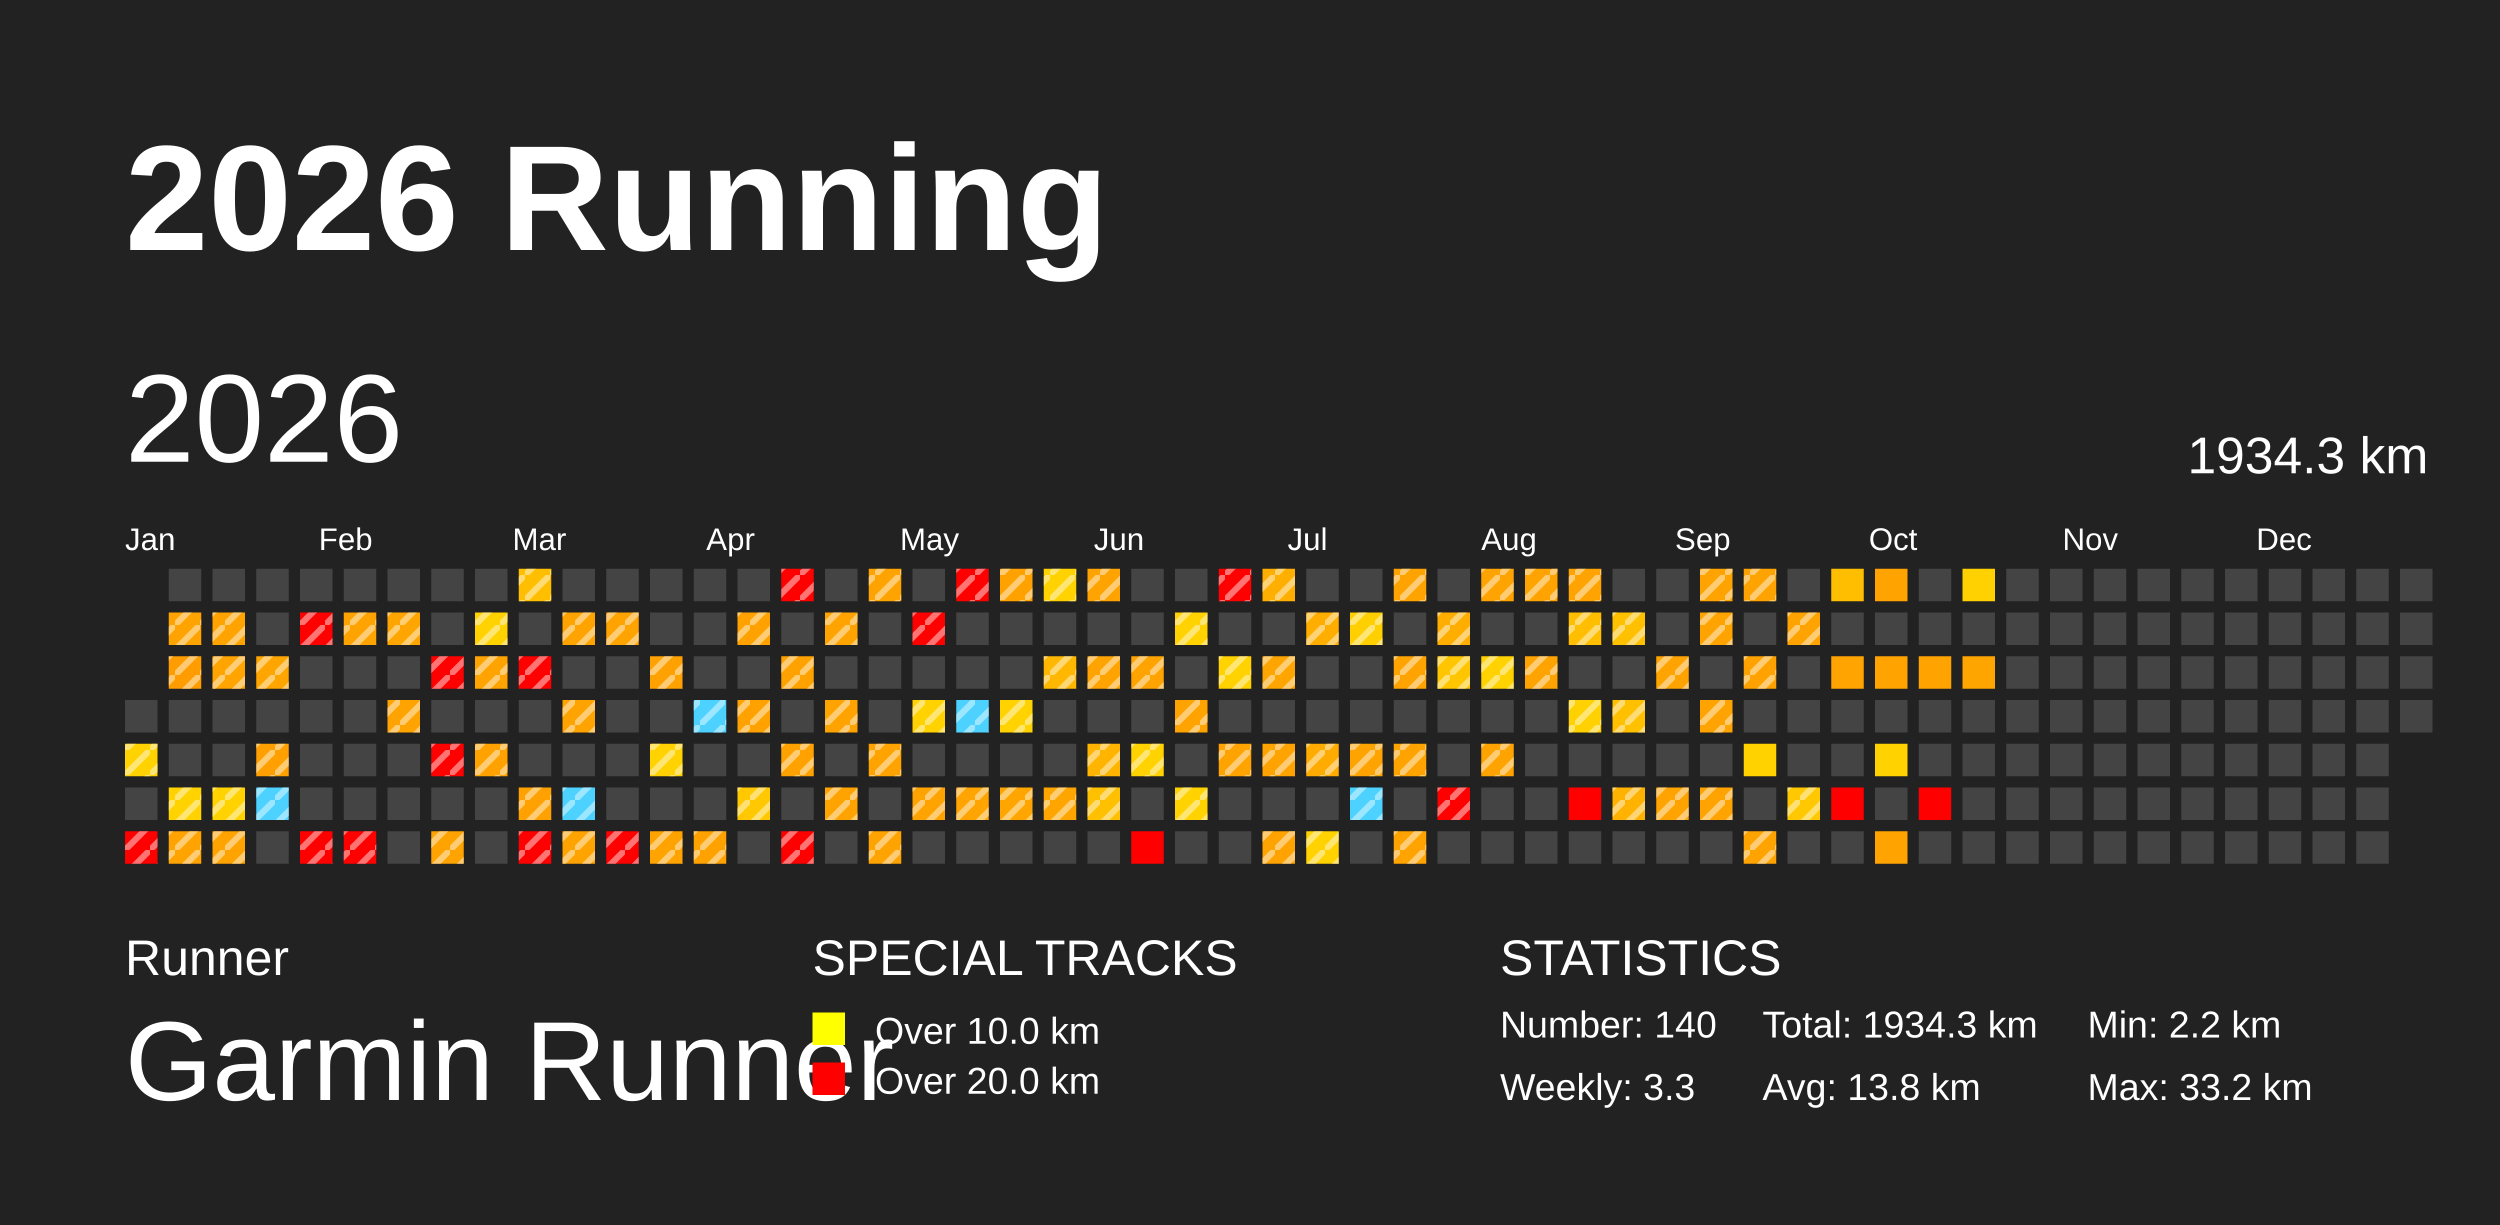
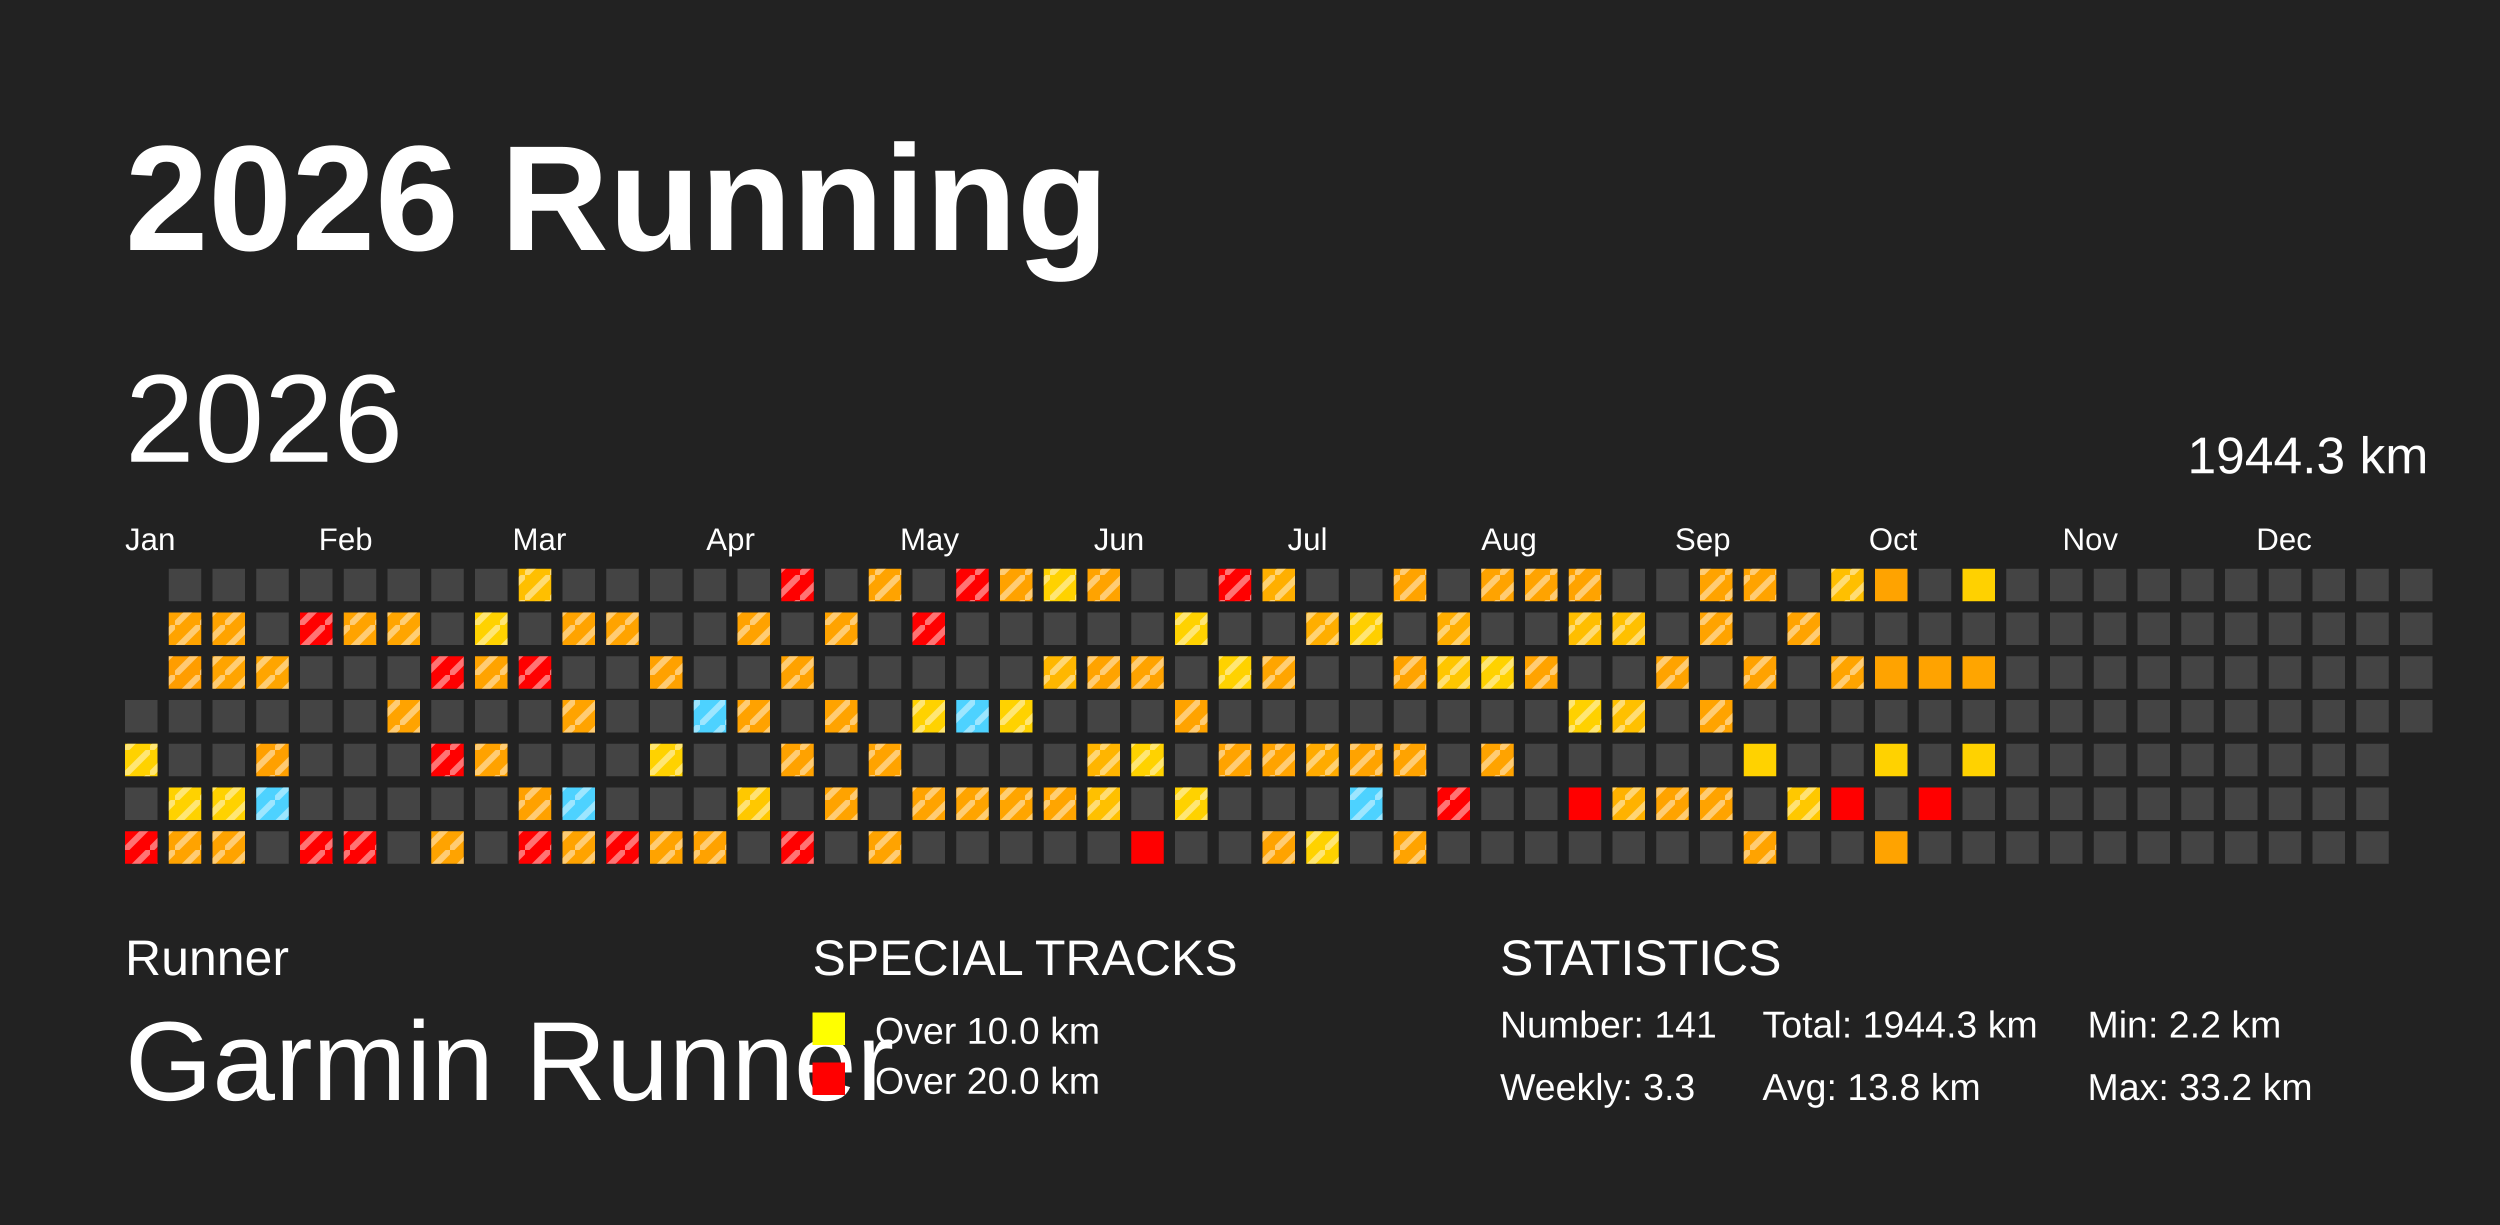
<svg xmlns="http://www.w3.org/2000/svg" baseProfile="full" height="98mm" version="1.1" viewBox="0,0,200,98" width="200mm">
  <defs>
    <pattern height="2" id="indoor-stripe" patternUnits="userSpaceOnUse" width="2">
      <line stroke="white" stroke-opacity="0.45" stroke-width="0.5" x1="0" x2="2" y1="2" y2="0" />
    </pattern>
  </defs>
  <rect fill="#222222" height="98" width="200" x="0" y="0" />
  <text fill="#FFFFFF" style="font-size:12px; font-family:Arial; font-weight:bold;" x="10" y="20">2026 Running</text>
  <text fill="#FFFFFF" style="font-size:4px; font-family:Arial" x="10" y="78">Runner</text>
  <text fill="#FFFFFF" style="font-size:9px; font-family:Arial" x="10" y="88">Garmin Runner</text>
  <text fill="#FFFFFF" style="font-size:4px; font-family:Arial" x="65" y="78">SPECIAL TRACKS</text>
  <rect fill="yellow" height="2.6" width="2.6" x="65" y="81" />
  <text fill="#FFFFFF" style="font-size:3px; font-family:Arial" x="70" y="83.5">Over 10.0 km</text>
  <rect fill="red" height="2.6" width="2.6" x="65" y="85" />
  <text fill="#FFFFFF" style="font-size:3px; font-family:Arial" x="70" y="87.5">Over 20.0 km</text>
  <text fill="#FFFFFF" style="font-size:4px; font-family:Arial" x="120" y="78">STATISTICS</text>
-   <text fill="#FFFFFF" style="font-size:3px; font-family:Arial" x="120" y="83">Number: 140</text>
+   <text fill="#FFFFFF" style="font-size:3px; font-family:Arial" x="120" y="83">Number: 141</text>
  <text fill="#FFFFFF" style="font-size:3px; font-family:Arial" x="120" y="88">Weekly: 3.3</text>
-   <text fill="#FFFFFF" style="font-size:3px; font-family:Arial" x="141" y="83">Total: 1934.3 km</text>
+   <text fill="#FFFFFF" style="font-size:3px; font-family:Arial" x="141" y="83">Total: 1944.3 km</text>
  <text fill="#FFFFFF" style="font-size:3px; font-family:Arial" x="141" y="88">Avg: 13.8 km</text>
  <text fill="#FFFFFF" style="font-size:3px; font-family:Arial" x="167" y="83">Min: 2.2 km</text>
  <text fill="#FFFFFF" style="font-size:3px; font-family:Arial" x="167" y="88">Max: 33.2 km</text>
  <text dominant-baseline="hanging" fill="#FFFFFF" style="font-size:10.0px; font-family:Arial;" x="10" y="30">2026</text>
-   <text dominant-baseline="hanging" fill="#FFFFFF" style="font-size:4.125px; font-family:Arial;" x="175" y="35">1934.3 km</text>
+   <text dominant-baseline="hanging" fill="#FFFFFF" style="font-size:4.125px; font-family:Arial;" x="175" y="35">1944.3 km</text>
  <text fill="#FFFFFF" style="font-size:2.5px; font-family:Arial" x="10.0" y="44">Jan</text>
  <text fill="#FFFFFF" style="font-size:2.5px; font-family:Arial" x="25.5" y="44">Feb</text>
  <text fill="#FFFFFF" style="font-size:2.5px; font-family:Arial" x="41.0" y="44">Mar</text>
  <text fill="#FFFFFF" style="font-size:2.5px; font-family:Arial" x="56.5" y="44">Apr</text>
  <text fill="#FFFFFF" style="font-size:2.5px; font-family:Arial" x="72.0" y="44">May</text>
  <text fill="#FFFFFF" style="font-size:2.5px; font-family:Arial" x="87.5" y="44">Jun</text>
  <text fill="#FFFFFF" style="font-size:2.5px; font-family:Arial" x="103.0" y="44">Jul</text>
  <text fill="#FFFFFF" style="font-size:2.5px; font-family:Arial" x="118.5" y="44">Aug</text>
  <text fill="#FFFFFF" style="font-size:2.5px; font-family:Arial" x="134.0" y="44">Sep</text>
  <text fill="#FFFFFF" style="font-size:2.5px; font-family:Arial" x="149.5" y="44">Oct</text>
  <text fill="#FFFFFF" style="font-size:2.5px; font-family:Arial" x="165.0" y="44">Nov</text>
  <text fill="#FFFFFF" style="font-size:2.5px; font-family:Arial" x="180.5" y="44">Dec</text>
  <rect fill="#444444" height="2.6" width="2.6" x="10.0" y="56.0" />
  <rect fill="#ffd200" height="2.6" width="2.6" x="10.0" y="59.5" />
  <rect fill="url(#indoor-stripe)" height="2.6" style="pointer-events: none;" width="2.6" x="10.0" y="59.5" />
  <rect fill="#444444" height="2.6" width="2.6" x="10.0" y="63.0" />
  <rect fill="red" height="2.6" width="2.6" x="10.0" y="66.5" />
  <rect fill="url(#indoor-stripe)" height="2.6" style="pointer-events: none;" width="2.6" x="10.0" y="66.5" />
  <rect fill="#444444" height="2.6" width="2.6" x="13.5" y="45.5" />
  <rect fill="#ffa300" height="2.6" width="2.6" x="13.5" y="49.0" />
  <rect fill="url(#indoor-stripe)" height="2.6" style="pointer-events: none;" width="2.6" x="13.5" y="49.0" />
  <rect fill="#ff9d00" height="2.6" width="2.6" x="13.5" y="52.5" />
  <rect fill="url(#indoor-stripe)" height="2.6" style="pointer-events: none;" width="2.6" x="13.5" y="52.5" />
  <rect fill="#444444" height="2.6" width="2.6" x="13.5" y="56.0" />
  <rect fill="#444444" height="2.6" width="2.6" x="13.5" y="59.5" />
  <rect fill="#ffd200" height="2.6" width="2.6" x="13.5" y="63.0" />
  <rect fill="url(#indoor-stripe)" height="2.6" style="pointer-events: none;" width="2.6" x="13.5" y="63.0" />
  <rect fill="#ffa300" height="2.6" width="2.6" x="13.5" y="66.5" />
  <rect fill="url(#indoor-stripe)" height="2.6" style="pointer-events: none;" width="2.6" x="13.5" y="66.5" />
  <rect fill="#444444" height="2.6" width="2.6" x="17.0" y="45.5" />
  <rect fill="#ffa300" height="2.6" width="2.6" x="17.0" y="49.0" />
  <rect fill="url(#indoor-stripe)" height="2.6" style="pointer-events: none;" width="2.6" x="17.0" y="49.0" />
  <rect fill="#ffa400" height="2.6" width="2.6" x="17.0" y="52.5" />
  <rect fill="url(#indoor-stripe)" height="2.6" style="pointer-events: none;" width="2.6" x="17.0" y="52.5" />
  <rect fill="#444444" height="2.6" width="2.6" x="17.0" y="56.0" />
  <rect fill="#444444" height="2.6" width="2.6" x="17.0" y="59.5" />
  <rect fill="#ffd200" height="2.6" width="2.6" x="17.0" y="63.0" />
  <rect fill="url(#indoor-stripe)" height="2.6" style="pointer-events: none;" width="2.6" x="17.0" y="63.0" />
  <rect fill="#ffa300" height="2.6" width="2.6" x="17.0" y="66.5" />
  <rect fill="url(#indoor-stripe)" height="2.6" style="pointer-events: none;" width="2.6" x="17.0" y="66.5" />
  <rect fill="#444444" height="2.6" width="2.6" x="20.5" y="45.5" />
  <rect fill="#444444" height="2.6" width="2.6" x="20.5" y="49.0" />
  <rect fill="#ffa500" height="2.6" width="2.6" x="20.5" y="52.5" />
  <rect fill="url(#indoor-stripe)" height="2.6" style="pointer-events: none;" width="2.6" x="20.5" y="52.5" />
  <rect fill="#444444" height="2.6" width="2.6" x="20.5" y="56.0" />
  <rect fill="#ffa000" height="2.6" width="2.6" x="20.5" y="59.5" />
  <rect fill="url(#indoor-stripe)" height="2.6" style="pointer-events: none;" width="2.6" x="20.5" y="59.5" />
  <rect fill="#4dd2ff" height="2.6" width="2.6" x="20.5" y="63.0" />
  <rect fill="url(#indoor-stripe)" height="2.6" style="pointer-events: none;" width="2.6" x="20.5" y="63.0" />
  <rect fill="#444444" height="2.6" width="2.6" x="20.5" y="66.5" />
  <rect fill="#444444" height="2.6" width="2.6" x="24.0" y="45.5" />
  <rect fill="red" height="2.6" width="2.6" x="24.0" y="49.0" />
  <rect fill="url(#indoor-stripe)" height="2.6" style="pointer-events: none;" width="2.6" x="24.0" y="49.0" />
  <rect fill="#444444" height="2.6" width="2.6" x="24.0" y="52.5" />
  <rect fill="#444444" height="2.6" width="2.6" x="24.0" y="56.0" />
  <rect fill="#444444" height="2.6" width="2.6" x="24.0" y="59.5" />
  <rect fill="#444444" height="2.6" width="2.6" x="24.0" y="63.0" />
  <rect fill="red" height="2.6" width="2.6" x="24.0" y="66.5" />
  <rect fill="url(#indoor-stripe)" height="2.6" style="pointer-events: none;" width="2.6" x="24.0" y="66.5" />
  <rect fill="#444444" height="2.6" width="2.6" x="27.5" y="45.5" />
  <rect fill="#ffa300" height="2.6" width="2.6" x="27.5" y="49.0" />
  <rect fill="url(#indoor-stripe)" height="2.6" style="pointer-events: none;" width="2.6" x="27.5" y="49.0" />
  <rect fill="#444444" height="2.6" width="2.6" x="27.5" y="52.5" />
  <rect fill="#444444" height="2.6" width="2.6" x="27.5" y="56.0" />
  <rect fill="#444444" height="2.6" width="2.6" x="27.5" y="59.5" />
  <rect fill="#444444" height="2.6" width="2.6" x="27.5" y="63.0" />
  <rect fill="red" height="2.6" width="2.6" x="27.5" y="66.5" />
  <rect fill="url(#indoor-stripe)" height="2.6" style="pointer-events: none;" width="2.6" x="27.5" y="66.5" />
  <rect fill="#444444" height="2.6" width="2.6" x="31.0" y="45.5" />
  <rect fill="#ffa500" height="2.6" width="2.6" x="31.0" y="49.0" />
  <rect fill="url(#indoor-stripe)" height="2.6" style="pointer-events: none;" width="2.6" x="31.0" y="49.0" />
  <rect fill="#444444" height="2.6" width="2.6" x="31.0" y="52.5" />
  <rect fill="#ffa300" height="2.6" width="2.6" x="31.0" y="56.0" />
  <rect fill="url(#indoor-stripe)" height="2.6" style="pointer-events: none;" width="2.6" x="31.0" y="56.0" />
  <rect fill="#444444" height="2.6" width="2.6" x="31.0" y="59.5" />
  <rect fill="#444444" height="2.6" width="2.6" x="31.0" y="63.0" />
  <rect fill="#444444" height="2.6" width="2.6" x="31.0" y="66.5" />
  <rect fill="#444444" height="2.6" width="2.6" x="34.5" y="45.5" />
  <rect fill="#444444" height="2.6" width="2.6" x="34.5" y="49.0" />
  <rect fill="red" height="2.6" width="2.6" x="34.5" y="52.5" />
  <rect fill="url(#indoor-stripe)" height="2.6" style="pointer-events: none;" width="2.6" x="34.5" y="52.5" />
  <rect fill="#444444" height="2.6" width="2.6" x="34.5" y="56.0" />
  <rect fill="red" height="2.6" width="2.6" x="34.5" y="59.5" />
  <rect fill="url(#indoor-stripe)" height="2.6" style="pointer-events: none;" width="2.6" x="34.5" y="59.5" />
  <rect fill="#444444" height="2.6" width="2.6" x="34.5" y="63.0" />
  <rect fill="#ffa300" height="2.6" width="2.6" x="34.5" y="66.5" />
  <rect fill="url(#indoor-stripe)" height="2.6" style="pointer-events: none;" width="2.6" x="34.5" y="66.5" />
  <rect fill="#444444" height="2.6" width="2.6" x="38.0" y="45.5" />
  <rect fill="#ffd200" height="2.6" width="2.6" x="38.0" y="49.0" />
  <rect fill="url(#indoor-stripe)" height="2.6" style="pointer-events: none;" width="2.6" x="38.0" y="49.0" />
  <rect fill="#ffa300" height="2.6" width="2.6" x="38.0" y="52.5" />
  <rect fill="url(#indoor-stripe)" height="2.6" style="pointer-events: none;" width="2.6" x="38.0" y="52.5" />
  <rect fill="#444444" height="2.6" width="2.6" x="38.0" y="56.0" />
  <rect fill="#ffa200" height="2.6" width="2.6" x="38.0" y="59.5" />
  <rect fill="url(#indoor-stripe)" height="2.6" style="pointer-events: none;" width="2.6" x="38.0" y="59.5" />
  <rect fill="#444444" height="2.6" width="2.6" x="38.0" y="63.0" />
  <rect fill="#444444" height="2.6" width="2.6" x="38.0" y="66.5" />
  <rect fill="#ffbf00" height="2.6" width="2.6" x="41.5" y="45.5" />
  <rect fill="url(#indoor-stripe)" height="2.6" style="pointer-events: none;" width="2.6" x="41.5" y="45.5" />
  <rect fill="#444444" height="2.6" width="2.6" x="41.5" y="49.0" />
  <rect fill="red" height="2.6" width="2.6" x="41.5" y="52.5" />
  <rect fill="url(#indoor-stripe)" height="2.6" style="pointer-events: none;" width="2.6" x="41.5" y="52.5" />
  <rect fill="#444444" height="2.6" width="2.6" x="41.5" y="56.0" />
  <rect fill="#444444" height="2.6" width="2.6" x="41.5" y="59.5" />
  <rect fill="#ffa100" height="2.6" width="2.6" x="41.5" y="63.0" />
  <rect fill="url(#indoor-stripe)" height="2.6" style="pointer-events: none;" width="2.6" x="41.5" y="63.0" />
  <rect fill="red" height="2.6" width="2.6" x="41.5" y="66.5" />
  <rect fill="url(#indoor-stripe)" height="2.6" style="pointer-events: none;" width="2.6" x="41.5" y="66.5" />
  <rect fill="#444444" height="2.6" width="2.6" x="45.0" y="45.5" />
  <rect fill="#ffa300" height="2.6" width="2.6" x="45.0" y="49.0" />
  <rect fill="url(#indoor-stripe)" height="2.6" style="pointer-events: none;" width="2.6" x="45.0" y="49.0" />
  <rect fill="#444444" height="2.6" width="2.6" x="45.0" y="52.5" />
  <rect fill="#ffa300" height="2.6" width="2.6" x="45.0" y="56.0" />
  <rect fill="url(#indoor-stripe)" height="2.6" style="pointer-events: none;" width="2.6" x="45.0" y="56.0" />
  <rect fill="#444444" height="2.6" width="2.6" x="45.0" y="59.5" />
  <rect fill="#4dd2ff" height="2.6" width="2.6" x="45.0" y="63.0" />
  <rect fill="url(#indoor-stripe)" height="2.6" style="pointer-events: none;" width="2.6" x="45.0" y="63.0" />
  <rect fill="#ffa300" height="2.6" width="2.6" x="45.0" y="66.5" />
  <rect fill="url(#indoor-stripe)" height="2.6" style="pointer-events: none;" width="2.6" x="45.0" y="66.5" />
  <rect fill="#444444" height="2.6" width="2.6" x="48.5" y="45.5" />
  <rect fill="#ffa300" height="2.6" width="2.6" x="48.5" y="49.0" />
  <rect fill="url(#indoor-stripe)" height="2.6" style="pointer-events: none;" width="2.6" x="48.5" y="49.0" />
  <rect fill="#444444" height="2.6" width="2.6" x="48.5" y="52.5" />
  <rect fill="#444444" height="2.6" width="2.6" x="48.5" y="56.0" />
  <rect fill="#444444" height="2.6" width="2.6" x="48.5" y="59.5" />
  <rect fill="#444444" height="2.6" width="2.6" x="48.5" y="63.0" />
  <rect fill="red" height="2.6" width="2.6" x="48.5" y="66.5" />
  <rect fill="url(#indoor-stripe)" height="2.6" style="pointer-events: none;" width="2.6" x="48.5" y="66.5" />
  <rect fill="#444444" height="2.6" width="2.6" x="52.0" y="45.5" />
  <rect fill="#444444" height="2.6" width="2.6" x="52.0" y="49.0" />
  <rect fill="#ffa100" height="2.6" width="2.6" x="52.0" y="52.5" />
  <rect fill="url(#indoor-stripe)" height="2.6" style="pointer-events: none;" width="2.6" x="52.0" y="52.5" />
  <rect fill="#444444" height="2.6" width="2.6" x="52.0" y="56.0" />
  <rect fill="#ffd200" height="2.6" width="2.6" x="52.0" y="59.5" />
  <rect fill="url(#indoor-stripe)" height="2.6" style="pointer-events: none;" width="2.6" x="52.0" y="59.5" />
  <rect fill="#444444" height="2.6" width="2.6" x="52.0" y="63.0" />
  <rect fill="#ffa300" height="2.6" width="2.6" x="52.0" y="66.5" />
  <rect fill="url(#indoor-stripe)" height="2.6" style="pointer-events: none;" width="2.6" x="52.0" y="66.5" />
  <rect fill="#444444" height="2.6" width="2.6" x="55.5" y="45.5" />
  <rect fill="#444444" height="2.6" width="2.6" x="55.5" y="49.0" />
  <rect fill="#444444" height="2.6" width="2.6" x="55.5" y="52.5" />
  <rect fill="#4dd2ff" height="2.6" width="2.6" x="55.5" y="56.0" />
  <rect fill="url(#indoor-stripe)" height="2.6" style="pointer-events: none;" width="2.6" x="55.5" y="56.0" />
  <rect fill="#444444" height="2.6" width="2.6" x="55.5" y="59.5" />
  <rect fill="#444444" height="2.6" width="2.6" x="55.5" y="63.0" />
  <rect fill="#ffa200" height="2.6" width="2.6" x="55.5" y="66.5" />
  <rect fill="url(#indoor-stripe)" height="2.6" style="pointer-events: none;" width="2.6" x="55.5" y="66.5" />
  <rect fill="#444444" height="2.6" width="2.6" x="59.0" y="45.5" />
  <rect fill="#ffa200" height="2.6" width="2.6" x="59.0" y="49.0" />
  <rect fill="url(#indoor-stripe)" height="2.6" style="pointer-events: none;" width="2.6" x="59.0" y="49.0" />
  <rect fill="#444444" height="2.6" width="2.6" x="59.0" y="52.5" />
  <rect fill="#ffa200" height="2.6" width="2.6" x="59.0" y="56.0" />
  <rect fill="url(#indoor-stripe)" height="2.6" style="pointer-events: none;" width="2.6" x="59.0" y="56.0" />
  <rect fill="#444444" height="2.6" width="2.6" x="59.0" y="59.5" />
  <rect fill="#ffc800" height="2.6" width="2.6" x="59.0" y="63.0" />
  <rect fill="url(#indoor-stripe)" height="2.6" style="pointer-events: none;" width="2.6" x="59.0" y="63.0" />
  <rect fill="#444444" height="2.6" width="2.6" x="59.0" y="66.5" />
  <rect fill="red" height="2.6" width="2.6" x="62.5" y="45.5" />
  <rect fill="url(#indoor-stripe)" height="2.6" style="pointer-events: none;" width="2.6" x="62.5" y="45.5" />
  <rect fill="#444444" height="2.6" width="2.6" x="62.5" y="49.0" />
  <rect fill="#ffa200" height="2.6" width="2.6" x="62.5" y="52.5" />
  <rect fill="url(#indoor-stripe)" height="2.6" style="pointer-events: none;" width="2.6" x="62.5" y="52.5" />
  <rect fill="#444444" height="2.6" width="2.6" x="62.5" y="56.0" />
  <rect fill="#ffa200" height="2.6" width="2.6" x="62.5" y="59.5" />
  <rect fill="url(#indoor-stripe)" height="2.6" style="pointer-events: none;" width="2.6" x="62.5" y="59.5" />
  <rect fill="#444444" height="2.6" width="2.6" x="62.5" y="63.0" />
  <rect fill="red" height="2.6" width="2.6" x="62.5" y="66.5" />
  <rect fill="url(#indoor-stripe)" height="2.6" style="pointer-events: none;" width="2.6" x="62.5" y="66.5" />
  <rect fill="#444444" height="2.6" width="2.6" x="66.0" y="45.5" />
  <rect fill="#ffa300" height="2.6" width="2.6" x="66.0" y="49.0" />
  <rect fill="url(#indoor-stripe)" height="2.6" style="pointer-events: none;" width="2.6" x="66.0" y="49.0" />
  <rect fill="#444444" height="2.6" width="2.6" x="66.0" y="52.5" />
  <rect fill="#ffa300" height="2.6" width="2.6" x="66.0" y="56.0" />
  <rect fill="url(#indoor-stripe)" height="2.6" style="pointer-events: none;" width="2.6" x="66.0" y="56.0" />
  <rect fill="#444444" height="2.6" width="2.6" x="66.0" y="59.5" />
  <rect fill="#ffa300" height="2.6" width="2.6" x="66.0" y="63.0" />
  <rect fill="url(#indoor-stripe)" height="2.6" style="pointer-events: none;" width="2.6" x="66.0" y="63.0" />
  <rect fill="#444444" height="2.6" width="2.6" x="66.0" y="66.5" />
  <rect fill="#ffa300" height="2.6" width="2.6" x="69.5" y="45.5" />
  <rect fill="url(#indoor-stripe)" height="2.6" style="pointer-events: none;" width="2.6" x="69.5" y="45.5" />
  <rect fill="#444444" height="2.6" width="2.6" x="69.5" y="49.0" />
  <rect fill="#444444" height="2.6" width="2.6" x="69.5" y="52.5" />
  <rect fill="#444444" height="2.6" width="2.6" x="69.5" y="56.0" />
  <rect fill="#ffa300" height="2.6" width="2.6" x="69.5" y="59.5" />
  <rect fill="url(#indoor-stripe)" height="2.6" style="pointer-events: none;" width="2.6" x="69.5" y="59.5" />
  <rect fill="#444444" height="2.6" width="2.6" x="69.5" y="63.0" />
  <rect fill="#ffa300" height="2.6" width="2.6" x="69.5" y="66.5" />
  <rect fill="url(#indoor-stripe)" height="2.6" style="pointer-events: none;" width="2.6" x="69.5" y="66.5" />
  <rect fill="#444444" height="2.6" width="2.6" x="73.0" y="45.5" />
  <rect fill="red" height="2.6" width="2.6" x="73.0" y="49.0" />
  <rect fill="url(#indoor-stripe)" height="2.6" style="pointer-events: none;" width="2.6" x="73.0" y="49.0" />
  <rect fill="#444444" height="2.6" width="2.6" x="73.0" y="52.5" />
  <rect fill="#ffd200" height="2.6" width="2.6" x="73.0" y="56.0" />
  <rect fill="url(#indoor-stripe)" height="2.6" style="pointer-events: none;" width="2.6" x="73.0" y="56.0" />
  <rect fill="#444444" height="2.6" width="2.6" x="73.0" y="59.5" />
  <rect fill="#ffa300" height="2.6" width="2.6" x="73.0" y="63.0" />
  <rect fill="url(#indoor-stripe)" height="2.6" style="pointer-events: none;" width="2.6" x="73.0" y="63.0" />
  <rect fill="#444444" height="2.6" width="2.6" x="73.0" y="66.5" />
  <rect fill="red" height="2.6" width="2.6" x="76.5" y="45.5" />
  <rect fill="url(#indoor-stripe)" height="2.6" style="pointer-events: none;" width="2.6" x="76.5" y="45.5" />
  <rect fill="#444444" height="2.6" width="2.6" x="76.5" y="49.0" />
  <rect fill="#444444" height="2.6" width="2.6" x="76.5" y="52.5" />
  <rect fill="#4dd2ff" height="2.6" width="2.6" x="76.5" y="56.0" />
  <rect fill="url(#indoor-stripe)" height="2.6" style="pointer-events: none;" width="2.6" x="76.5" y="56.0" />
  <rect fill="#444444" height="2.6" width="2.6" x="76.5" y="59.5" />
  <rect fill="#ffa400" height="2.6" width="2.6" x="76.5" y="63.0" />
  <rect fill="url(#indoor-stripe)" height="2.6" style="pointer-events: none;" width="2.6" x="76.5" y="63.0" />
  <rect fill="#444444" height="2.6" width="2.6" x="76.5" y="66.5" />
  <rect fill="#ffa200" height="2.6" width="2.6" x="80.0" y="45.5" />
  <rect fill="url(#indoor-stripe)" height="2.6" style="pointer-events: none;" width="2.6" x="80.0" y="45.5" />
  <rect fill="#444444" height="2.6" width="2.6" x="80.0" y="49.0" />
  <rect fill="#444444" height="2.6" width="2.6" x="80.0" y="52.5" />
  <rect fill="#ffd200" height="2.6" width="2.6" x="80.0" y="56.0" />
  <rect fill="url(#indoor-stripe)" height="2.6" style="pointer-events: none;" width="2.6" x="80.0" y="56.0" />
  <rect fill="#444444" height="2.6" width="2.6" x="80.0" y="59.5" />
  <rect fill="#ffa500" height="2.6" width="2.6" x="80.0" y="63.0" />
  <rect fill="url(#indoor-stripe)" height="2.6" style="pointer-events: none;" width="2.6" x="80.0" y="63.0" />
  <rect fill="#444444" height="2.6" width="2.6" x="80.0" y="66.5" />
  <rect fill="#ffd200" height="2.6" width="2.6" x="83.5" y="45.5" />
  <rect fill="url(#indoor-stripe)" height="2.6" style="pointer-events: none;" width="2.6" x="83.5" y="45.5" />
  <rect fill="#444444" height="2.6" width="2.6" x="83.5" y="49.0" />
  <rect fill="#ffb700" height="2.6" width="2.6" x="83.5" y="52.5" />
  <rect fill="url(#indoor-stripe)" height="2.6" style="pointer-events: none;" width="2.6" x="83.5" y="52.5" />
  <rect fill="#444444" height="2.6" width="2.6" x="83.5" y="56.0" />
  <rect fill="#444444" height="2.6" width="2.6" x="83.5" y="59.5" />
  <rect fill="#ffa500" height="2.6" width="2.6" x="83.5" y="63.0" />
  <rect fill="url(#indoor-stripe)" height="2.6" style="pointer-events: none;" width="2.6" x="83.5" y="63.0" />
  <rect fill="#444444" height="2.6" width="2.6" x="83.5" y="66.5" />
  <rect fill="#ffa300" height="2.6" width="2.6" x="87.0" y="45.5" />
  <rect fill="url(#indoor-stripe)" height="2.6" style="pointer-events: none;" width="2.6" x="87.0" y="45.5" />
  <rect fill="#444444" height="2.6" width="2.6" x="87.0" y="49.0" />
  <rect fill="#ffa300" height="2.6" width="2.6" x="87.0" y="52.5" />
  <rect fill="url(#indoor-stripe)" height="2.6" style="pointer-events: none;" width="2.6" x="87.0" y="52.5" />
  <rect fill="#444444" height="2.6" width="2.6" x="87.0" y="56.0" />
  <rect fill="#ffb500" height="2.6" width="2.6" x="87.0" y="59.5" />
  <rect fill="url(#indoor-stripe)" height="2.6" style="pointer-events: none;" width="2.6" x="87.0" y="59.5" />
  <rect fill="#ffc000" height="2.6" width="2.6" x="87.0" y="63.0" />
  <rect fill="url(#indoor-stripe)" height="2.6" style="pointer-events: none;" width="2.6" x="87.0" y="63.0" />
  <rect fill="#444444" height="2.6" width="2.6" x="87.0" y="66.5" />
  <rect fill="#444444" height="2.6" width="2.6" x="90.5" y="45.5" />
  <rect fill="#444444" height="2.6" width="2.6" x="90.5" y="49.0" />
  <rect fill="#ffa300" height="2.6" width="2.6" x="90.5" y="52.5" />
  <rect fill="url(#indoor-stripe)" height="2.6" style="pointer-events: none;" width="2.6" x="90.5" y="52.5" />
  <rect fill="#444444" height="2.6" width="2.6" x="90.5" y="56.0" />
  <rect fill="#ffd200" height="2.6" width="2.6" x="90.5" y="59.5" />
  <rect fill="url(#indoor-stripe)" height="2.6" style="pointer-events: none;" width="2.6" x="90.5" y="59.5" />
  <rect fill="#444444" height="2.6" width="2.6" x="90.5" y="63.0" />
  <rect fill="red" height="2.6" width="2.6" x="90.5" y="66.5" />
  <rect fill="#444444" height="2.6" width="2.6" x="94.0" y="45.5" />
  <rect fill="#ffd200" height="2.6" width="2.6" x="94.0" y="49.0" />
  <rect fill="url(#indoor-stripe)" height="2.6" style="pointer-events: none;" width="2.6" x="94.0" y="49.0" />
  <rect fill="#444444" height="2.6" width="2.6" x="94.0" y="52.5" />
  <rect fill="#ffa300" height="2.6" width="2.6" x="94.0" y="56.0" />
  <rect fill="url(#indoor-stripe)" height="2.6" style="pointer-events: none;" width="2.6" x="94.0" y="56.0" />
  <rect fill="#444444" height="2.6" width="2.6" x="94.0" y="59.5" />
  <rect fill="#ffd200" height="2.6" width="2.6" x="94.0" y="63.0" />
  <rect fill="url(#indoor-stripe)" height="2.6" style="pointer-events: none;" width="2.6" x="94.0" y="63.0" />
  <rect fill="#444444" height="2.6" width="2.6" x="94.0" y="66.5" />
  <rect fill="red" height="2.6" width="2.6" x="97.5" y="45.5" />
  <rect fill="url(#indoor-stripe)" height="2.6" style="pointer-events: none;" width="2.6" x="97.5" y="45.5" />
  <rect fill="#444444" height="2.6" width="2.6" x="97.5" y="49.0" />
  <rect fill="#ffd200" height="2.6" width="2.6" x="97.5" y="52.5" />
  <rect fill="url(#indoor-stripe)" height="2.6" style="pointer-events: none;" width="2.6" x="97.5" y="52.5" />
  <rect fill="#444444" height="2.6" width="2.6" x="97.5" y="56.0" />
  <rect fill="#ffa300" height="2.6" width="2.6" x="97.5" y="59.5" />
  <rect fill="url(#indoor-stripe)" height="2.6" style="pointer-events: none;" width="2.6" x="97.5" y="59.5" />
  <rect fill="#444444" height="2.6" width="2.6" x="97.5" y="63.0" />
  <rect fill="#444444" height="2.6" width="2.6" x="97.5" y="66.5" />
  <rect fill="#ffaf00" height="2.6" width="2.6" x="101.0" y="45.5" />
  <rect fill="url(#indoor-stripe)" height="2.6" style="pointer-events: none;" width="2.6" x="101.0" y="45.5" />
  <rect fill="#444444" height="2.6" width="2.6" x="101.0" y="49.0" />
  <rect fill="#ffa500" height="2.6" width="2.6" x="101.0" y="52.5" />
  <rect fill="url(#indoor-stripe)" height="2.6" style="pointer-events: none;" width="2.6" x="101.0" y="52.5" />
  <rect fill="#444444" height="2.6" width="2.6" x="101.0" y="56.0" />
  <rect fill="#ffa300" height="2.6" width="2.6" x="101.0" y="59.5" />
  <rect fill="url(#indoor-stripe)" height="2.6" style="pointer-events: none;" width="2.6" x="101.0" y="59.5" />
  <rect fill="#444444" height="2.6" width="2.6" x="101.0" y="63.0" />
  <rect fill="#ffa300" height="2.6" width="2.6" x="101.0" y="66.5" />
  <rect fill="url(#indoor-stripe)" height="2.6" style="pointer-events: none;" width="2.6" x="101.0" y="66.5" />
  <rect fill="#444444" height="2.6" width="2.6" x="104.5" y="45.5" />
  <rect fill="#ffae00" height="2.6" width="2.6" x="104.5" y="49.0" />
  <rect fill="url(#indoor-stripe)" height="2.6" style="pointer-events: none;" width="2.6" x="104.5" y="49.0" />
  <rect fill="#444444" height="2.6" width="2.6" x="104.5" y="52.5" />
  <rect fill="#444444" height="2.6" width="2.6" x="104.5" y="56.0" />
  <rect fill="#ffab00" height="2.6" width="2.6" x="104.5" y="59.5" />
  <rect fill="url(#indoor-stripe)" height="2.6" style="pointer-events: none;" width="2.6" x="104.5" y="59.5" />
  <rect fill="#444444" height="2.6" width="2.6" x="104.5" y="63.0" />
  <rect fill="#ffd200" height="2.6" width="2.6" x="104.5" y="66.5" />
  <rect fill="url(#indoor-stripe)" height="2.6" style="pointer-events: none;" width="2.6" x="104.5" y="66.5" />
  <rect fill="#444444" height="2.6" width="2.6" x="108.0" y="45.5" />
  <rect fill="#ffcf00" height="2.6" width="2.6" x="108.0" y="49.0" />
  <rect fill="url(#indoor-stripe)" height="2.6" style="pointer-events: none;" width="2.6" x="108.0" y="49.0" />
  <rect fill="#444444" height="2.6" width="2.6" x="108.0" y="52.5" />
  <rect fill="#444444" height="2.6" width="2.6" x="108.0" y="56.0" />
  <rect fill="#ffa300" height="2.6" width="2.6" x="108.0" y="59.5" />
  <rect fill="url(#indoor-stripe)" height="2.6" style="pointer-events: none;" width="2.6" x="108.0" y="59.5" />
  <rect fill="#4dd2ff" height="2.6" width="2.6" x="108.0" y="63.0" />
  <rect fill="url(#indoor-stripe)" height="2.6" style="pointer-events: none;" width="2.6" x="108.0" y="63.0" />
  <rect fill="#444444" height="2.6" width="2.6" x="108.0" y="66.5" />
  <rect fill="#ffa300" height="2.6" width="2.6" x="111.5" y="45.5" />
  <rect fill="url(#indoor-stripe)" height="2.6" style="pointer-events: none;" width="2.6" x="111.5" y="45.5" />
  <rect fill="#444444" height="2.6" width="2.6" x="111.5" y="49.0" />
  <rect fill="#ffa300" height="2.6" width="2.6" x="111.5" y="52.5" />
  <rect fill="url(#indoor-stripe)" height="2.6" style="pointer-events: none;" width="2.6" x="111.5" y="52.5" />
  <rect fill="#444444" height="2.6" width="2.6" x="111.5" y="56.0" />
  <rect fill="#ffa300" height="2.6" width="2.6" x="111.5" y="59.5" />
  <rect fill="url(#indoor-stripe)" height="2.6" style="pointer-events: none;" width="2.6" x="111.5" y="59.5" />
  <rect fill="#444444" height="2.6" width="2.6" x="111.5" y="63.0" />
  <rect fill="#ffa300" height="2.6" width="2.6" x="111.5" y="66.5" />
  <rect fill="url(#indoor-stripe)" height="2.6" style="pointer-events: none;" width="2.6" x="111.5" y="66.5" />
  <rect fill="#444444" height="2.6" width="2.6" x="115.0" y="45.5" />
  <rect fill="#ffae00" height="2.6" width="2.6" x="115.0" y="49.0" />
  <rect fill="url(#indoor-stripe)" height="2.6" style="pointer-events: none;" width="2.6" x="115.0" y="49.0" />
  <rect fill="#ffc600" height="2.6" width="2.6" x="115.0" y="52.5" />
  <rect fill="url(#indoor-stripe)" height="2.6" style="pointer-events: none;" width="2.6" x="115.0" y="52.5" />
  <rect fill="#444444" height="2.6" width="2.6" x="115.0" y="56.0" />
  <rect fill="#444444" height="2.6" width="2.6" x="115.0" y="59.5" />
  <rect fill="red" height="2.6" width="2.6" x="115.0" y="63.0" />
  <rect fill="url(#indoor-stripe)" height="2.6" style="pointer-events: none;" width="2.6" x="115.0" y="63.0" />
  <rect fill="#444444" height="2.6" width="2.6" x="115.0" y="66.5" />
  <rect fill="#ffa300" height="2.6" width="2.6" x="118.5" y="45.5" />
  <rect fill="url(#indoor-stripe)" height="2.6" style="pointer-events: none;" width="2.6" x="118.5" y="45.5" />
  <rect fill="#444444" height="2.6" width="2.6" x="118.5" y="49.0" />
  <rect fill="#ffd200" height="2.6" width="2.6" x="118.5" y="52.5" />
  <rect fill="url(#indoor-stripe)" height="2.6" style="pointer-events: none;" width="2.6" x="118.5" y="52.5" />
  <rect fill="#444444" height="2.6" width="2.6" x="118.5" y="56.0" />
  <rect fill="#ffa300" height="2.6" width="2.6" x="118.5" y="59.5" />
  <rect fill="url(#indoor-stripe)" height="2.6" style="pointer-events: none;" width="2.6" x="118.5" y="59.5" />
  <rect fill="#444444" height="2.6" width="2.6" x="118.5" y="63.0" />
  <rect fill="#444444" height="2.6" width="2.6" x="118.5" y="66.5" />
  <rect fill="#ffa300" height="2.6" width="2.6" x="122.0" y="45.5" />
  <rect fill="url(#indoor-stripe)" height="2.6" style="pointer-events: none;" width="2.6" x="122.0" y="45.5" />
  <rect fill="#444444" height="2.6" width="2.6" x="122.0" y="49.0" />
  <rect fill="#ffa300" height="2.6" width="2.6" x="122.0" y="52.5" />
  <rect fill="url(#indoor-stripe)" height="2.6" style="pointer-events: none;" width="2.6" x="122.0" y="52.5" />
  <rect fill="#444444" height="2.6" width="2.6" x="122.0" y="56.0" />
  <rect fill="#444444" height="2.6" width="2.6" x="122.0" y="59.5" />
  <rect fill="#444444" height="2.6" width="2.6" x="122.0" y="63.0" />
  <rect fill="#444444" height="2.6" width="2.6" x="122.0" y="66.5" />
  <rect fill="#ffa300" height="2.6" width="2.6" x="125.5" y="45.5" />
  <rect fill="url(#indoor-stripe)" height="2.6" style="pointer-events: none;" width="2.6" x="125.5" y="45.5" />
  <rect fill="#ffbe00" height="2.6" width="2.6" x="125.5" y="49.0" />
  <rect fill="url(#indoor-stripe)" height="2.6" style="pointer-events: none;" width="2.6" x="125.5" y="49.0" />
  <rect fill="#444444" height="2.6" width="2.6" x="125.5" y="52.5" />
  <rect fill="#ffd100" height="2.6" width="2.6" x="125.5" y="56.0" />
  <rect fill="url(#indoor-stripe)" height="2.6" style="pointer-events: none;" width="2.6" x="125.5" y="56.0" />
  <rect fill="#444444" height="2.6" width="2.6" x="125.5" y="59.5" />
  <rect fill="red" height="2.6" width="2.6" x="125.5" y="63.0" />
  <rect fill="#444444" height="2.6" width="2.6" x="125.5" y="66.5" />
  <rect fill="#444444" height="2.6" width="2.6" x="129.0" y="45.5" />
  <rect fill="#ffc000" height="2.6" width="2.6" x="129.0" y="49.0" />
  <rect fill="url(#indoor-stripe)" height="2.6" style="pointer-events: none;" width="2.6" x="129.0" y="49.0" />
  <rect fill="#444444" height="2.6" width="2.6" x="129.0" y="52.5" />
  <rect fill="#ffc000" height="2.6" width="2.6" x="129.0" y="56.0" />
  <rect fill="url(#indoor-stripe)" height="2.6" style="pointer-events: none;" width="2.6" x="129.0" y="56.0" />
  <rect fill="#444444" height="2.6" width="2.6" x="129.0" y="59.5" />
  <rect fill="#ffb200" height="2.6" width="2.6" x="129.0" y="63.0" />
  <rect fill="url(#indoor-stripe)" height="2.6" style="pointer-events: none;" width="2.6" x="129.0" y="63.0" />
  <rect fill="#444444" height="2.6" width="2.6" x="129.0" y="66.5" />
  <rect fill="#444444" height="2.6" width="2.6" x="132.5" y="45.5" />
  <rect fill="#444444" height="2.6" width="2.6" x="132.5" y="49.0" />
  <rect fill="#ffa300" height="2.6" width="2.6" x="132.5" y="52.5" />
  <rect fill="url(#indoor-stripe)" height="2.6" style="pointer-events: none;" width="2.6" x="132.5" y="52.5" />
  <rect fill="#444444" height="2.6" width="2.6" x="132.5" y="56.0" />
  <rect fill="#444444" height="2.6" width="2.6" x="132.5" y="59.5" />
  <rect fill="#ffa300" height="2.6" width="2.6" x="132.5" y="63.0" />
  <rect fill="url(#indoor-stripe)" height="2.6" style="pointer-events: none;" width="2.6" x="132.5" y="63.0" />
  <rect fill="#444444" height="2.6" width="2.6" x="132.5" y="66.5" />
  <rect fill="#ffa300" height="2.6" width="2.6" x="136.0" y="45.5" />
  <rect fill="url(#indoor-stripe)" height="2.6" style="pointer-events: none;" width="2.6" x="136.0" y="45.5" />
  <rect fill="#ffa300" height="2.6" width="2.6" x="136.0" y="49.0" />
  <rect fill="url(#indoor-stripe)" height="2.6" style="pointer-events: none;" width="2.6" x="136.0" y="49.0" />
  <rect fill="#444444" height="2.6" width="2.6" x="136.0" y="52.5" />
  <rect fill="#ffa300" height="2.6" width="2.6" x="136.0" y="56.0" />
  <rect fill="url(#indoor-stripe)" height="2.6" style="pointer-events: none;" width="2.6" x="136.0" y="56.0" />
  <rect fill="#444444" height="2.6" width="2.6" x="136.0" y="59.5" />
  <rect fill="#ffa300" height="2.6" width="2.6" x="136.0" y="63.0" />
  <rect fill="url(#indoor-stripe)" height="2.6" style="pointer-events: none;" width="2.6" x="136.0" y="63.0" />
  <rect fill="#444444" height="2.6" width="2.6" x="136.0" y="66.5" />
  <rect fill="#ffa300" height="2.6" width="2.6" x="139.5" y="45.5" />
  <rect fill="url(#indoor-stripe)" height="2.6" style="pointer-events: none;" width="2.6" x="139.5" y="45.5" />
  <rect fill="#444444" height="2.6" width="2.6" x="139.5" y="49.0" />
  <rect fill="#ffa200" height="2.6" width="2.6" x="139.5" y="52.5" />
  <rect fill="url(#indoor-stripe)" height="2.6" style="pointer-events: none;" width="2.6" x="139.5" y="52.5" />
  <rect fill="#444444" height="2.6" width="2.6" x="139.5" y="56.0" />
  <rect fill="#ffd200" height="2.6" width="2.6" x="139.5" y="59.5" />
  <rect fill="#444444" height="2.6" width="2.6" x="139.5" y="63.0" />
  <rect fill="#ffa300" height="2.6" width="2.6" x="139.5" y="66.5" />
  <rect fill="url(#indoor-stripe)" height="2.6" style="pointer-events: none;" width="2.6" x="139.5" y="66.5" />
  <rect fill="#444444" height="2.6" width="2.6" x="143.0" y="45.5" />
  <rect fill="#ffa300" height="2.6" width="2.6" x="143.0" y="49.0" />
  <rect fill="url(#indoor-stripe)" height="2.6" style="pointer-events: none;" width="2.6" x="143.0" y="49.0" />
  <rect fill="#444444" height="2.6" width="2.6" x="143.0" y="52.5" />
  <rect fill="#444444" height="2.6" width="2.6" x="143.0" y="56.0" />
  <rect fill="#444444" height="2.6" width="2.6" x="143.0" y="59.5" />
  <rect fill="#ffc800" height="2.6" width="2.6" x="143.0" y="63.0" />
  <rect fill="url(#indoor-stripe)" height="2.6" style="pointer-events: none;" width="2.6" x="143.0" y="63.0" />
  <rect fill="#444444" height="2.6" width="2.6" x="143.0" y="66.5" />
  <rect fill="#ffbf00" height="2.6" width="2.6" x="146.5" y="45.5" />
+   <rect fill="url(#indoor-stripe)" height="2.6" style="pointer-events: none;" width="2.6" x="146.5" y="45.5" />
  <rect fill="#444444" height="2.6" width="2.6" x="146.5" y="49.0" />
  <rect fill="#ffa400" height="2.6" width="2.6" x="146.5" y="52.5" />
+   <rect fill="url(#indoor-stripe)" height="2.6" style="pointer-events: none;" width="2.6" x="146.5" y="52.5" />
  <rect fill="#444444" height="2.6" width="2.6" x="146.5" y="56.0" />
  <rect fill="#444444" height="2.6" width="2.6" x="146.5" y="59.5" />
  <rect fill="red" height="2.6" width="2.6" x="146.5" y="63.0" />
  <rect fill="#444444" height="2.6" width="2.6" x="146.5" y="66.5" />
  <rect fill="#ffa300" height="2.6" width="2.6" x="150.0" y="45.5" />
  <rect fill="#444444" height="2.6" width="2.6" x="150.0" y="49.0" />
  <rect fill="#ffa300" height="2.6" width="2.6" x="150.0" y="52.5" />
  <rect fill="#444444" height="2.6" width="2.6" x="150.0" y="56.0" />
  <rect fill="#ffd200" height="2.6" width="2.6" x="150.0" y="59.5" />
  <rect fill="#444444" height="2.6" width="2.6" x="150.0" y="63.0" />
  <rect fill="#ffa300" height="2.6" width="2.6" x="150.0" y="66.5" />
  <rect fill="#444444" height="2.6" width="2.6" x="153.5" y="45.5" />
  <rect fill="#444444" height="2.6" width="2.6" x="153.5" y="49.0" />
  <rect fill="#ffa300" height="2.6" width="2.6" x="153.5" y="52.5" />
  <rect fill="#444444" height="2.6" width="2.6" x="153.5" y="56.0" />
  <rect fill="#444444" height="2.6" width="2.6" x="153.5" y="59.5" />
  <rect fill="red" height="2.6" width="2.6" x="153.5" y="63.0" />
  <rect fill="#444444" height="2.6" width="2.6" x="153.5" y="66.5" />
  <rect fill="#ffd100" height="2.6" width="2.6" x="157.0" y="45.5" />
  <rect fill="#444444" height="2.6" width="2.6" x="157.0" y="49.0" />
  <rect fill="#ffa500" height="2.6" width="2.6" x="157.0" y="52.5" />
  <rect fill="#444444" height="2.6" width="2.6" x="157.0" y="56.0" />
-   <rect fill="#444444" height="2.6" width="2.6" x="157.0" y="59.5" />
+   <rect fill="#ffd200" height="2.6" width="2.6" x="157.0" y="59.5" />
  <rect fill="#444444" height="2.6" width="2.6" x="157.0" y="63.0" />
  <rect fill="#444444" height="2.6" width="2.6" x="157.0" y="66.5" />
  <rect fill="#444444" height="2.6" width="2.6" x="160.5" y="45.5" />
  <rect fill="#444444" height="2.6" width="2.6" x="160.5" y="49.0" />
  <rect fill="#444444" height="2.6" width="2.6" x="160.5" y="52.5" />
  <rect fill="#444444" height="2.6" width="2.6" x="160.5" y="56.0" />
  <rect fill="#444444" height="2.6" width="2.6" x="160.5" y="59.5" />
  <rect fill="#444444" height="2.6" width="2.6" x="160.5" y="63.0" />
  <rect fill="#444444" height="2.6" width="2.6" x="160.5" y="66.5" />
  <rect fill="#444444" height="2.6" width="2.6" x="164.0" y="45.5" />
  <rect fill="#444444" height="2.6" width="2.6" x="164.0" y="49.0" />
  <rect fill="#444444" height="2.6" width="2.6" x="164.0" y="52.5" />
  <rect fill="#444444" height="2.6" width="2.6" x="164.0" y="56.0" />
  <rect fill="#444444" height="2.6" width="2.6" x="164.0" y="59.5" />
  <rect fill="#444444" height="2.6" width="2.6" x="164.0" y="63.0" />
  <rect fill="#444444" height="2.6" width="2.6" x="164.0" y="66.5" />
  <rect fill="#444444" height="2.6" width="2.6" x="167.5" y="45.5" />
  <rect fill="#444444" height="2.6" width="2.6" x="167.5" y="49.0" />
  <rect fill="#444444" height="2.6" width="2.6" x="167.5" y="52.5" />
  <rect fill="#444444" height="2.6" width="2.6" x="167.5" y="56.0" />
  <rect fill="#444444" height="2.6" width="2.6" x="167.5" y="59.5" />
  <rect fill="#444444" height="2.6" width="2.6" x="167.5" y="63.0" />
  <rect fill="#444444" height="2.6" width="2.6" x="167.5" y="66.5" />
  <rect fill="#444444" height="2.6" width="2.6" x="171.0" y="45.5" />
  <rect fill="#444444" height="2.6" width="2.6" x="171.0" y="49.0" />
  <rect fill="#444444" height="2.6" width="2.6" x="171.0" y="52.5" />
  <rect fill="#444444" height="2.6" width="2.6" x="171.0" y="56.0" />
  <rect fill="#444444" height="2.6" width="2.6" x="171.0" y="59.5" />
  <rect fill="#444444" height="2.6" width="2.6" x="171.0" y="63.0" />
  <rect fill="#444444" height="2.6" width="2.6" x="171.0" y="66.5" />
  <rect fill="#444444" height="2.6" width="2.6" x="174.5" y="45.5" />
  <rect fill="#444444" height="2.6" width="2.6" x="174.5" y="49.0" />
  <rect fill="#444444" height="2.6" width="2.6" x="174.5" y="52.5" />
  <rect fill="#444444" height="2.6" width="2.6" x="174.5" y="56.0" />
  <rect fill="#444444" height="2.6" width="2.6" x="174.5" y="59.5" />
  <rect fill="#444444" height="2.6" width="2.6" x="174.5" y="63.0" />
  <rect fill="#444444" height="2.6" width="2.6" x="174.5" y="66.5" />
  <rect fill="#444444" height="2.6" width="2.6" x="178.0" y="45.5" />
  <rect fill="#444444" height="2.6" width="2.6" x="178.0" y="49.0" />
  <rect fill="#444444" height="2.6" width="2.6" x="178.0" y="52.5" />
  <rect fill="#444444" height="2.6" width="2.6" x="178.0" y="56.0" />
  <rect fill="#444444" height="2.6" width="2.6" x="178.0" y="59.5" />
  <rect fill="#444444" height="2.6" width="2.6" x="178.0" y="63.0" />
  <rect fill="#444444" height="2.6" width="2.6" x="178.0" y="66.5" />
  <rect fill="#444444" height="2.6" width="2.6" x="181.5" y="45.5" />
  <rect fill="#444444" height="2.6" width="2.6" x="181.5" y="49.0" />
  <rect fill="#444444" height="2.6" width="2.6" x="181.5" y="52.5" />
  <rect fill="#444444" height="2.6" width="2.6" x="181.5" y="56.0" />
  <rect fill="#444444" height="2.6" width="2.6" x="181.5" y="59.5" />
  <rect fill="#444444" height="2.6" width="2.6" x="181.5" y="63.0" />
  <rect fill="#444444" height="2.6" width="2.6" x="181.5" y="66.5" />
  <rect fill="#444444" height="2.6" width="2.6" x="185.0" y="45.5" />
  <rect fill="#444444" height="2.6" width="2.6" x="185.0" y="49.0" />
  <rect fill="#444444" height="2.6" width="2.6" x="185.0" y="52.5" />
  <rect fill="#444444" height="2.6" width="2.6" x="185.0" y="56.0" />
  <rect fill="#444444" height="2.6" width="2.6" x="185.0" y="59.5" />
  <rect fill="#444444" height="2.6" width="2.6" x="185.0" y="63.0" />
  <rect fill="#444444" height="2.6" width="2.6" x="185.0" y="66.5" />
  <rect fill="#444444" height="2.6" width="2.6" x="188.5" y="45.5" />
  <rect fill="#444444" height="2.6" width="2.6" x="188.5" y="49.0" />
  <rect fill="#444444" height="2.6" width="2.6" x="188.5" y="52.5" />
  <rect fill="#444444" height="2.6" width="2.6" x="188.5" y="56.0" />
  <rect fill="#444444" height="2.6" width="2.6" x="188.5" y="59.5" />
  <rect fill="#444444" height="2.6" width="2.6" x="188.5" y="63.0" />
  <rect fill="#444444" height="2.6" width="2.6" x="188.5" y="66.5" />
  <rect fill="#444444" height="2.6" width="2.6" x="192.0" y="45.5" />
  <rect fill="#444444" height="2.6" width="2.6" x="192.0" y="49.0" />
  <rect fill="#444444" height="2.6" width="2.6" x="192.0" y="52.5" />
  <rect fill="#444444" height="2.6" width="2.6" x="192.0" y="56.0" />
</svg>
